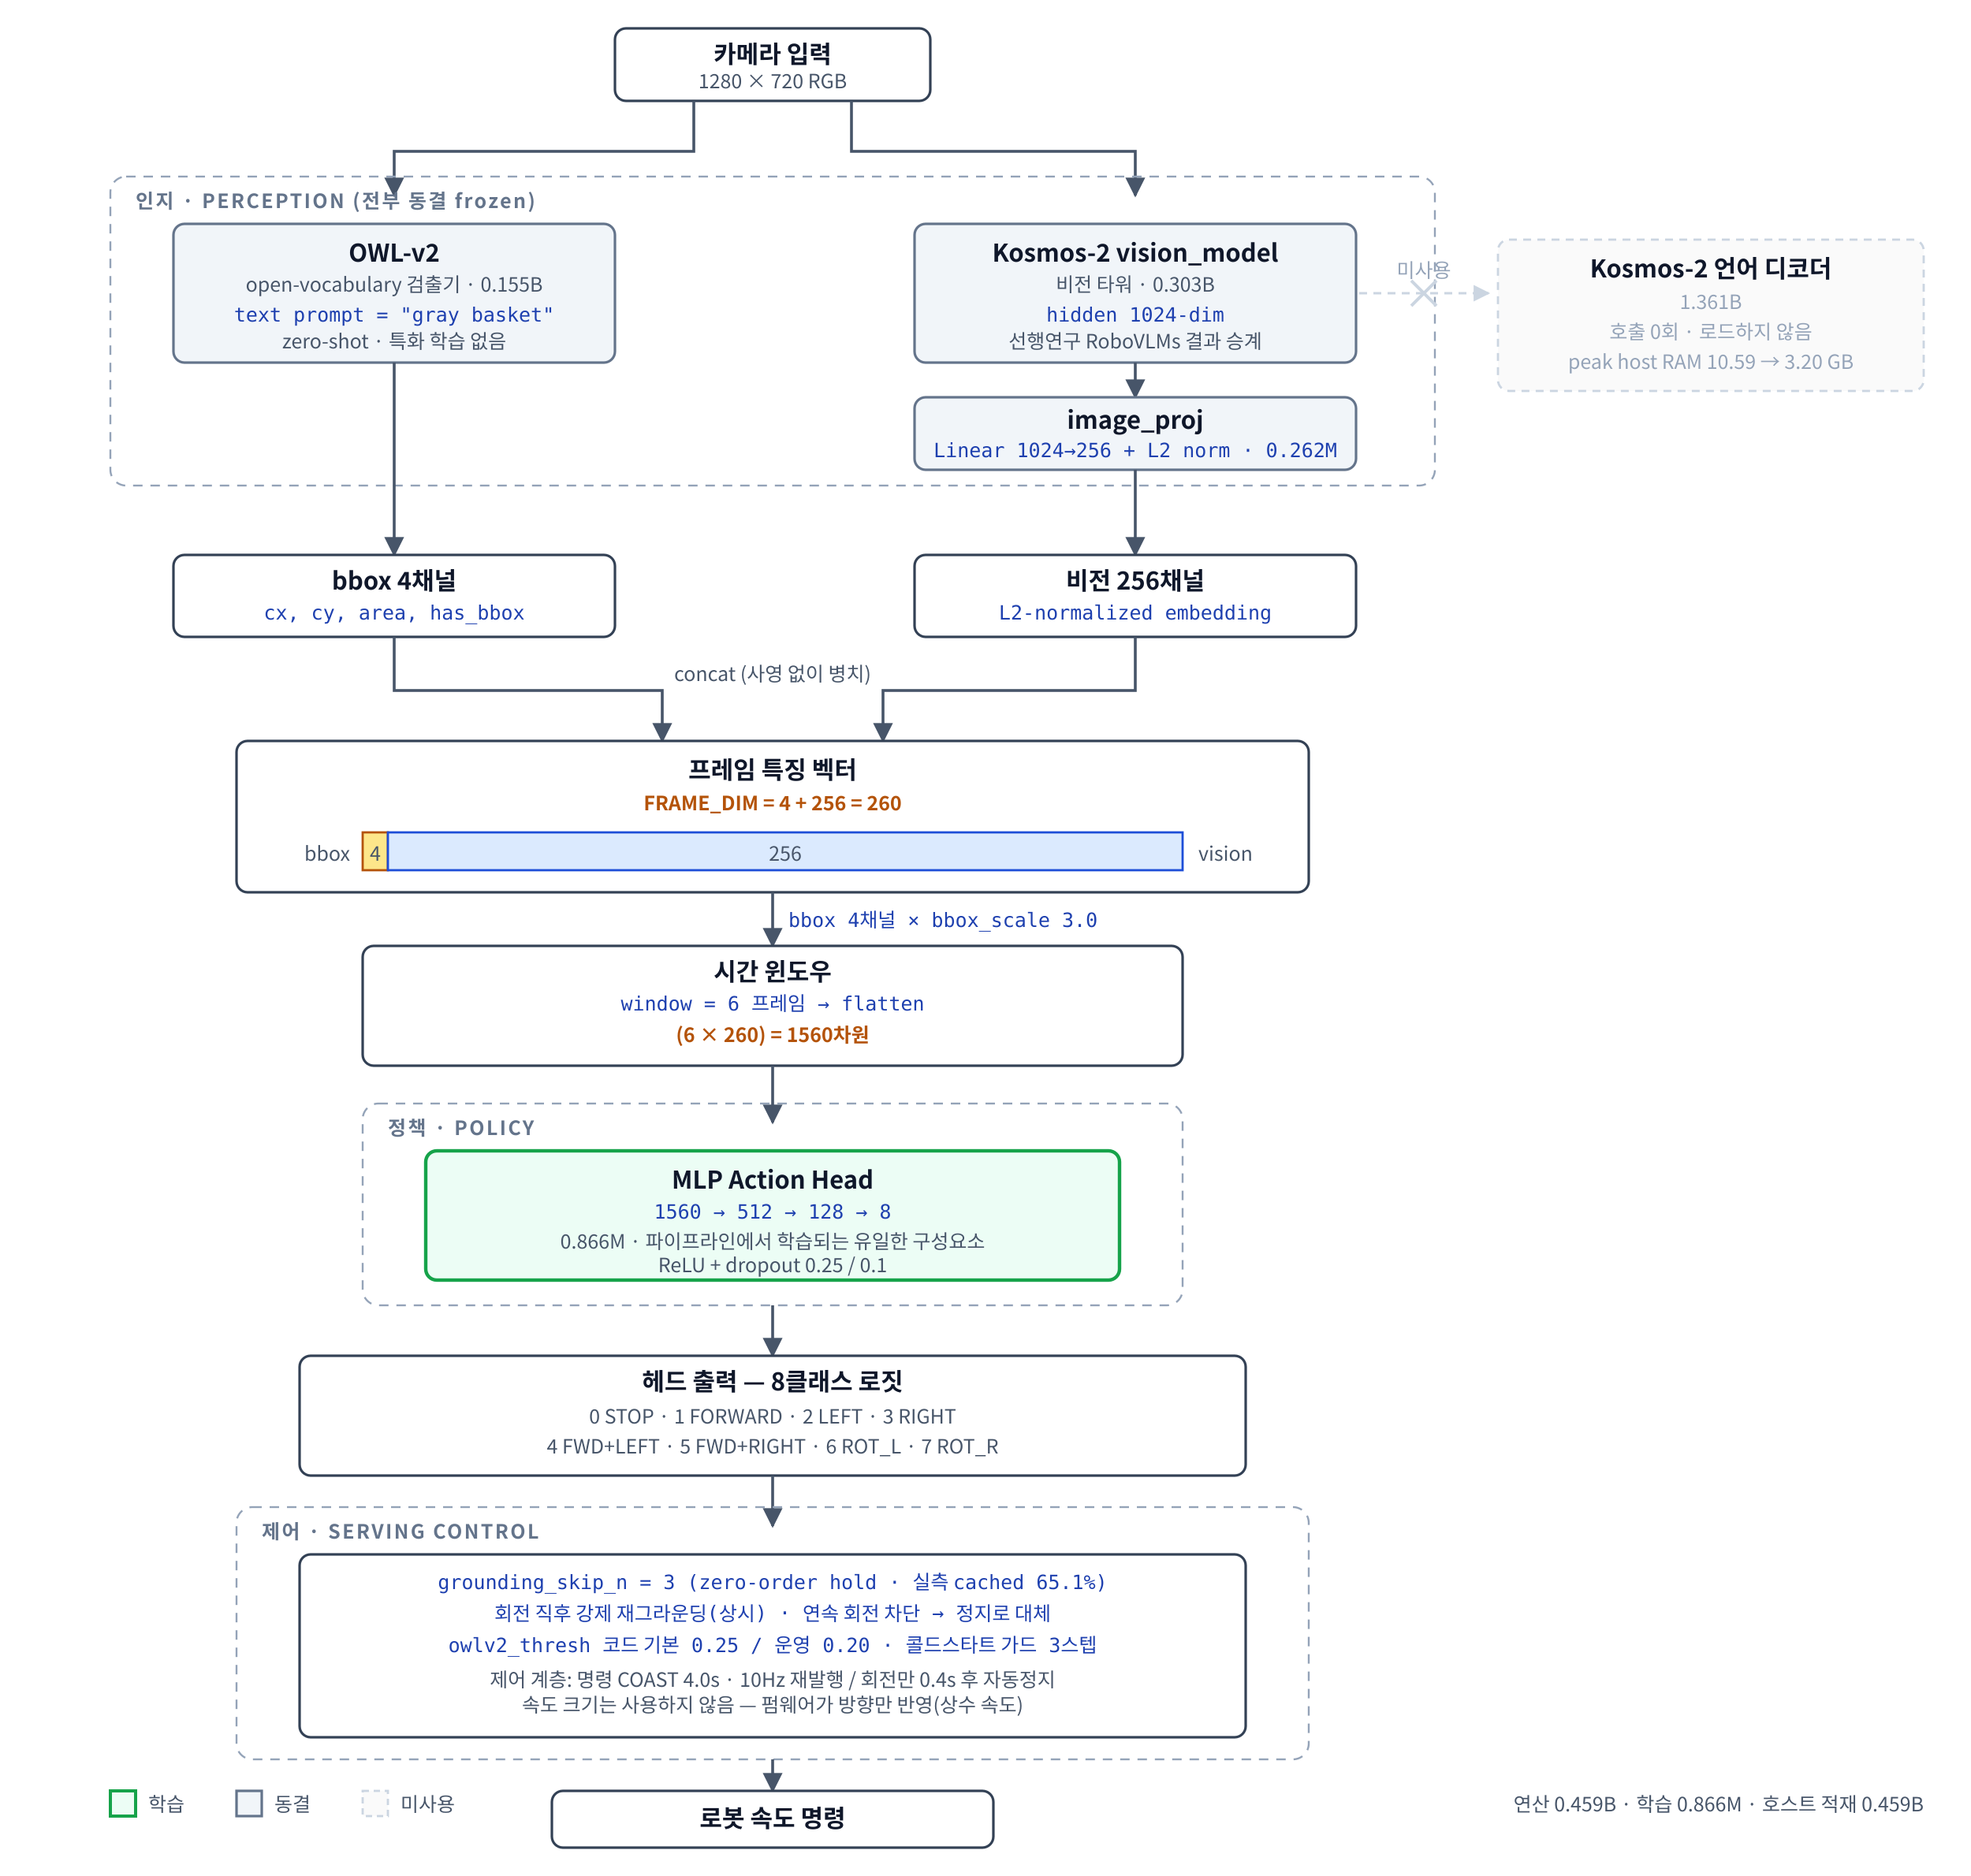
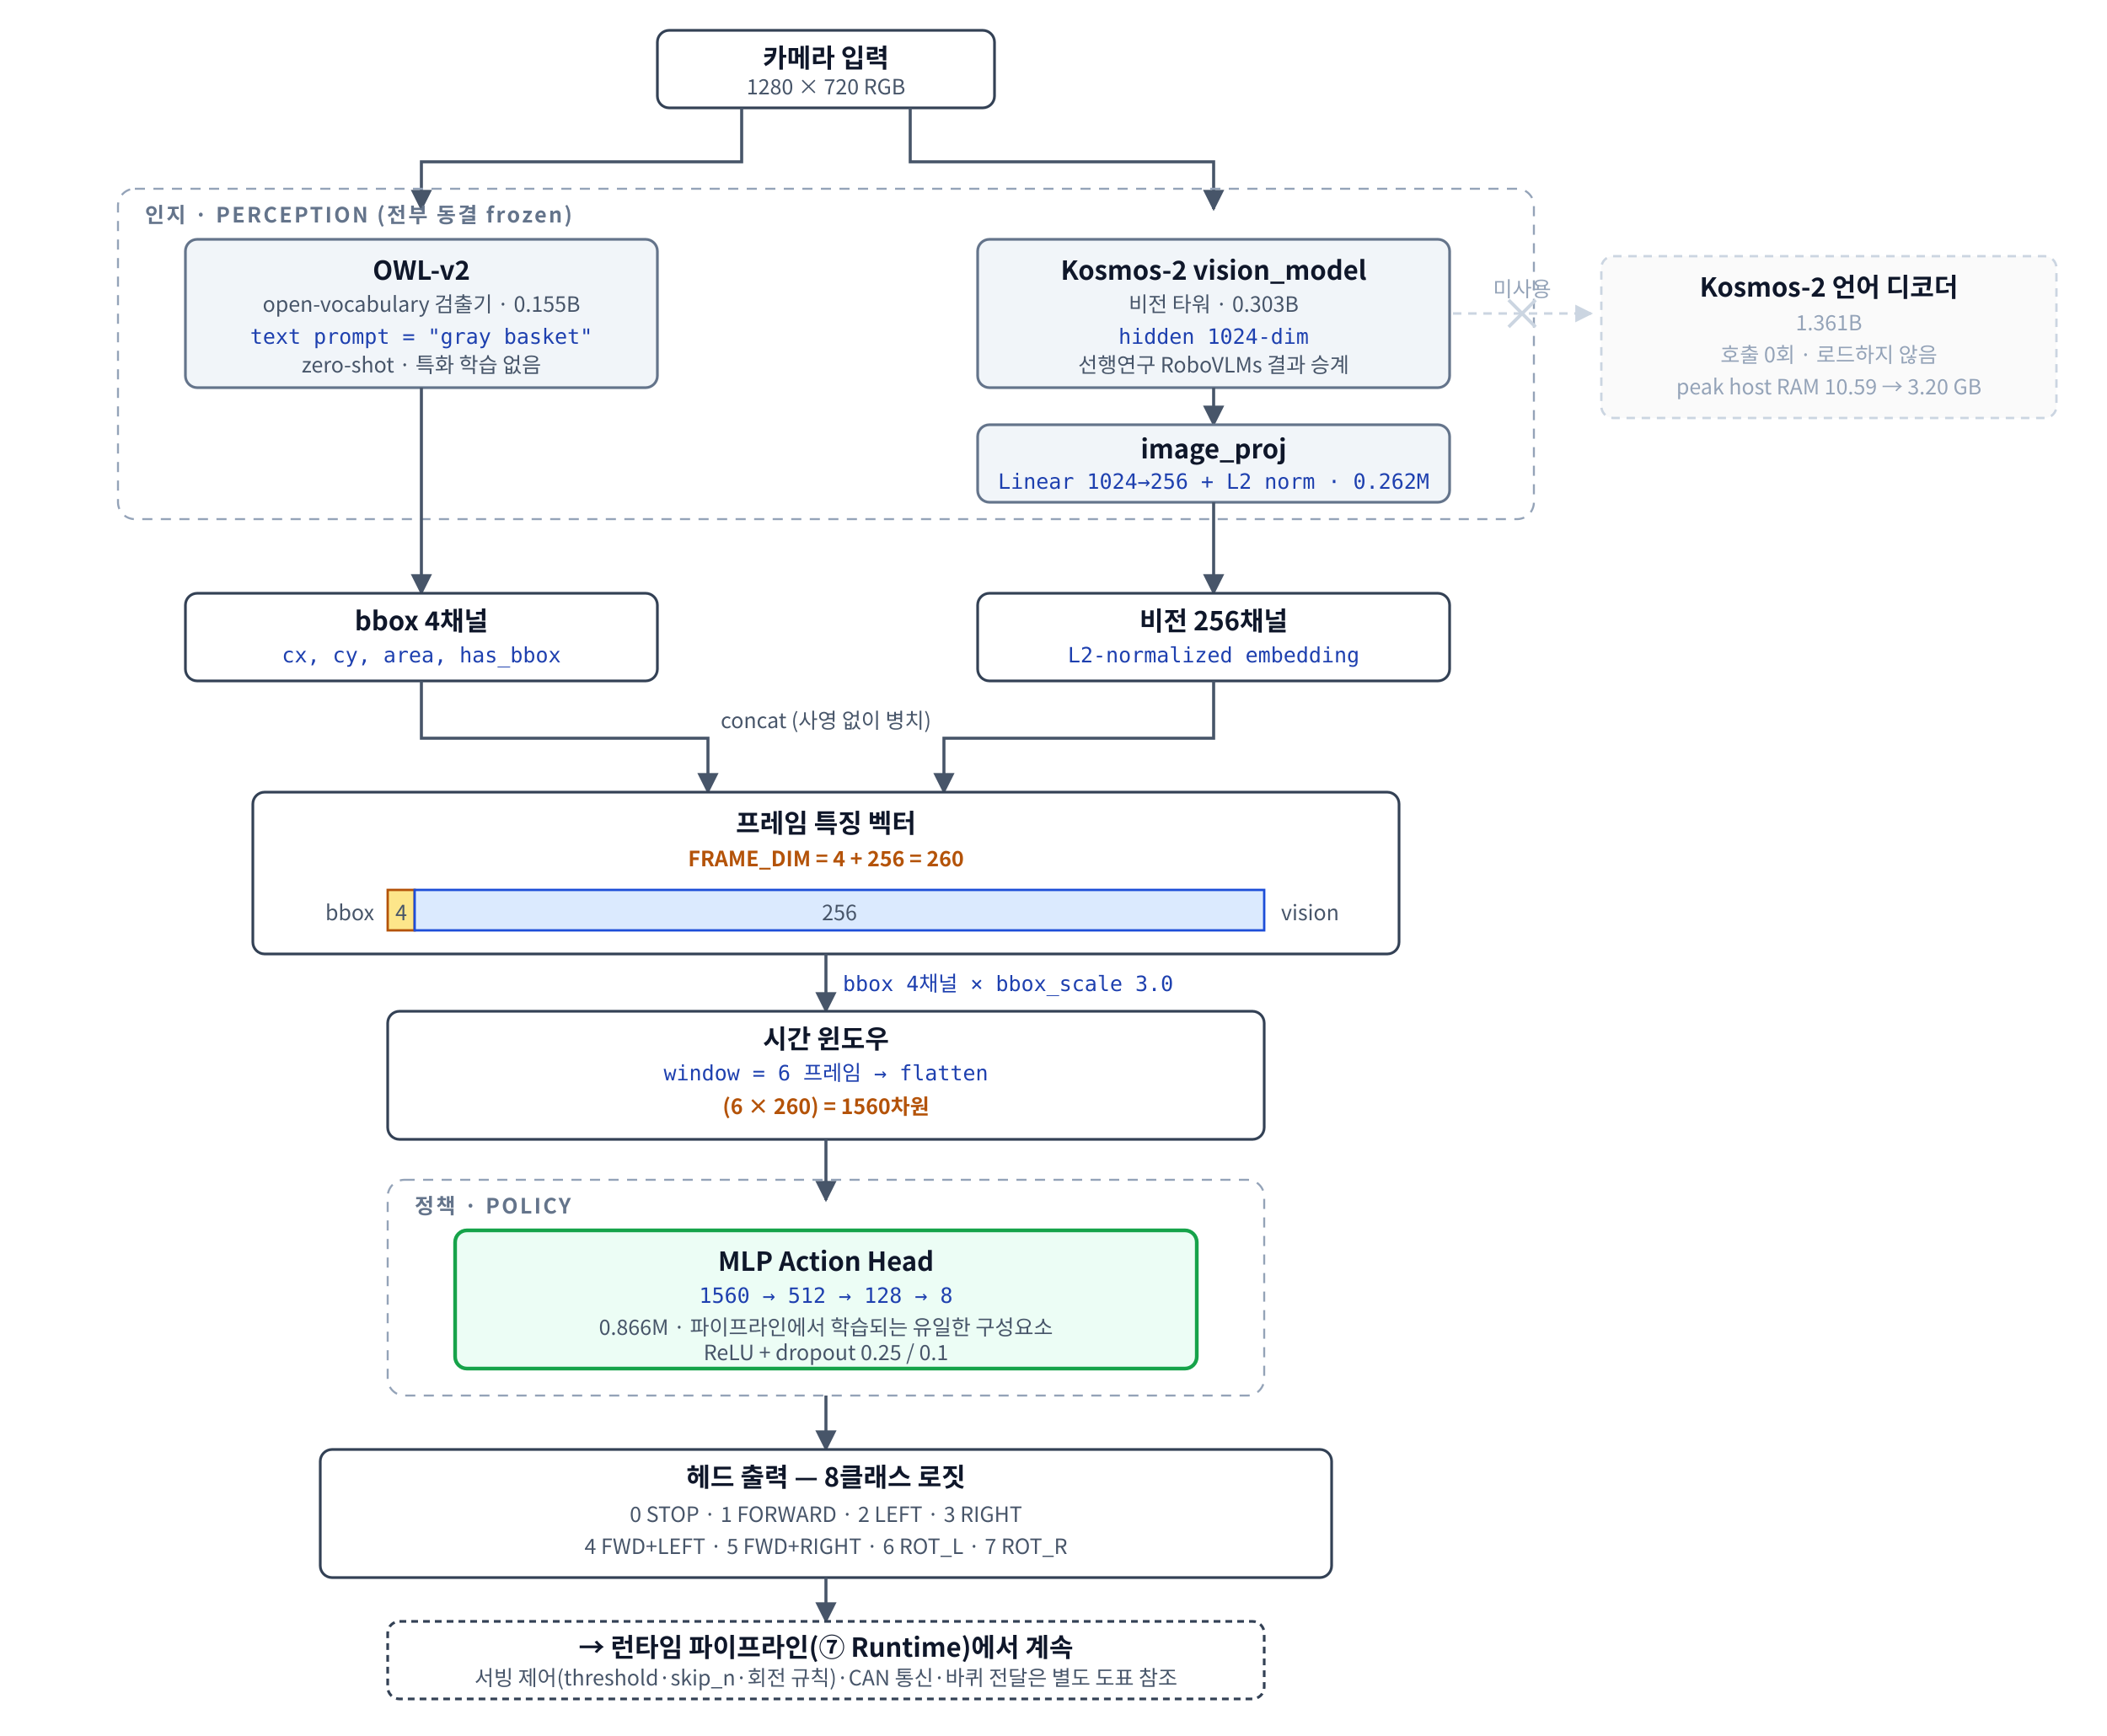
- <svg xmlns="http://www.w3.org/2000/svg" width="1250" height="1190" viewBox="0 0 1250 1190" font-family="Noto Sans CJK KR, Nanum Gothic, sans-serif">
+ <svg xmlns="http://www.w3.org/2000/svg" width="1250" height="1030" viewBox="0 0 1250 1030" font-family="Noto Sans CJK KR, Nanum Gothic, sans-serif">
  <style>
  .bx   { fill:#ffffff; stroke:#334155; stroke-width:1.6; rx:7; }
  .frz  { fill:#f1f5f9; stroke:#64748b; stroke-width:1.6; stroke-dasharray:none; }
  .trn  { fill:#ecfdf5; stroke:#16a34a; stroke-width:2.2; }
  .off  { fill:#fafafa; stroke:#cbd5e1; stroke-width:1.4; stroke-dasharray:5 4; }
  .grp  { fill:none; stroke:#94a3b8; stroke-width:1.2; stroke-dasharray:6 5; rx:10; }
  .t    { font-size:15px; fill:#0f172a; }
  .tb   { font-size:15.5px; font-weight:700; fill:#0f172a; }
  .ts   { font-size:12.5px; fill:#475569; }
  .tm   { font-size:12.5px; font-family:monospace; fill:#1e40af; }
  .tw   { font-size:12.5px; fill:#94a3b8; }
  .glab { font-size:12.5px; font-weight:700; fill:#64748b; letter-spacing:1.2px; }
  .ar   { stroke:#475569; stroke-width:1.8; fill:none; marker-end:url(#a); }
  .aro  { stroke:#cbd5e1; stroke-width:1.5; fill:none; stroke-dasharray:5 4; marker-end:url(#ao); }
  .dim  { font-size:12.5px; font-weight:700; fill:#b45309; }
</style>
  <defs>
    <marker id="a" viewBox="0 0 10 10" refX="9" refY="5" markerWidth="7" markerHeight="7" orient="auto">
      <path d="M0,0 L10,5 L0,10 z" fill="#475569" />
    </marker>
    <marker id="ao" viewBox="0 0 10 10" refX="9" refY="5" markerWidth="7" markerHeight="7" orient="auto">
      <path d="M0,0 L10,5 L0,10 z" fill="#cbd5e1" />
    </marker>
  </defs>
-   <rect x="0" y="0" width="1250" height="1190" fill="#ffffff" />
+   <rect x="0" y="0" width="1250" height="1030" fill="#ffffff" />
  <rect class="bx" x="390" y="18" width="200" height="46" />
  <text class="tb" x="490" y="40" text-anchor="middle">카메라 입력</text>
  <text class="ts" x="490" y="56" text-anchor="middle">1280 × 720 RGB</text>
  <path class="ar" d="M440,64 L440,96 L250,96 L250,124" />
  <path class="ar" d="M540,64 L540,96 L720,96 L720,124" />
  <rect class="grp" x="70" y="112" width="840" height="196" />
  <text class="glab" x="86" y="132">인지 · PERCEPTION  (전부 동결 frozen)</text>
  <rect class="frz bx" x="110" y="142" width="280" height="88" />
  <text class="tb" x="250" y="166" text-anchor="middle">OWL-v2</text>
  <text class="ts" x="250" y="185" text-anchor="middle">open-vocabulary 검출기 · 0.155B</text>
  <text class="tm" x="250" y="204" text-anchor="middle">text prompt = "gray basket"</text>
  <text class="ts" x="250" y="221" text-anchor="middle">zero-shot · 특화 학습 없음</text>
  <rect class="frz bx" x="580" y="142" width="280" height="88" />
  <text class="tb" x="720" y="166" text-anchor="middle">Kosmos-2 vision_model</text>
  <text class="ts" x="720" y="185" text-anchor="middle">비전 타워 · 0.303B</text>
  <text class="tm" x="720" y="204" text-anchor="middle">hidden 1024-dim</text>
  <text class="ts" x="720" y="221" text-anchor="middle">선행연구 RoboVLMs 결과 승계</text>
  <path class="ar" d="M720,230 L720,252" />
  <rect class="frz bx" x="580" y="252" width="280" height="46" />
  <text class="tb" x="720" y="272" text-anchor="middle">image_proj</text>
  <text class="tm" x="720" y="290" text-anchor="middle">Linear 1024→256 + L2 norm · 0.262M</text>
  <path class="ar" d="M250,230 L250,352" />
  <path class="ar" d="M720,298 L720,352" />
  <rect class="bx" x="110" y="352" width="280" height="52" />
  <text class="tb" x="250" y="374" text-anchor="middle">bbox 4채널</text>
  <text class="tm" x="250" y="393" text-anchor="middle">cx, cy, area, has_bbox</text>
  <rect class="bx" x="580" y="352" width="280" height="52" />
  <text class="tb" x="720" y="374" text-anchor="middle">비전 256채널</text>
  <text class="tm" x="720" y="393" text-anchor="middle">L2-normalized embedding</text>
  <path class="ar" d="M250,404 L250,438 L420,438 L420,470" />
  <path class="ar" d="M720,404 L720,438 L560,438 L560,470" />
  <text class="ts" x="490" y="432" text-anchor="middle">concat (사영 없이 병치)</text>
  <rect class="bx" x="150" y="470" width="680" height="96" />
  <text class="tb" x="490" y="494" text-anchor="middle">프레임 특징 벡터</text>
  <text class="dim" x="490" y="514" text-anchor="middle">FRAME_DIM = 4 + 256 = 260</text>
  <rect x="230" y="528" width="16" height="24" fill="#fde68a" stroke="#b45309" stroke-width="1.4" />
  <rect x="246" y="528" width="504" height="24" fill="#dbeafe" stroke="#1d4ed8" stroke-width="1.4" />
  <text class="ts" x="238" y="546" text-anchor="middle" font-size="11">4</text>
  <text class="ts" x="498" y="546" text-anchor="middle">256</text>
  <text class="ts" x="222" y="546" text-anchor="end">bbox</text>
  <text class="ts" x="760" y="546">vision</text>
  <path class="ar" d="M490,566 L490,600" />
  <text class="tm" x="500" y="588">bbox 4채널 × bbox_scale 3.0</text>
  <rect class="bx" x="230" y="600" width="520" height="76" />
  <text class="tb" x="490" y="622" text-anchor="middle">시간 윈도우</text>
  <text class="tm" x="490" y="641" text-anchor="middle">window = 6 프레임 → flatten</text>
  <text class="dim" x="490" y="661" text-anchor="middle">(6 × 260) = 1560차원</text>
  <path class="ar" d="M490,676 L490,712" />
  <rect class="grp" x="230" y="700" width="520" height="128" />
  <text class="glab" x="246" y="720">정책 · POLICY</text>
  <rect class="trn bx" x="270" y="730" width="440" height="82" />
  <text class="tb" x="490" y="754" text-anchor="middle">MLP Action Head</text>
  <text class="tm" x="490" y="773" text-anchor="middle">1560 → 512 → 128 → 8</text>
  <text class="ts" x="490" y="792" text-anchor="middle">0.866M · 파이프라인에서 학습되는 유일한 구성요소</text>
  <text class="ts" x="490" y="807" text-anchor="middle">ReLU + dropout 0.25 / 0.1</text>
  <path class="ar" d="M490,828 L490,860" />
  <rect class="bx" x="190" y="860" width="600" height="76" />
  <text class="tb" x="490" y="882" text-anchor="middle">헤드 출력 — 8클래스 로짓</text>
  <text class="ts" x="490" y="903" text-anchor="middle">0 STOP · 1 FORWARD · 2 LEFT · 3 RIGHT</text>
  <text class="ts" x="490" y="922" text-anchor="middle">4 FWD+LEFT · 5 FWD+RIGHT · 6 ROT_L · 7 ROT_R</text>
-   <path class="ar" d="M490,936 L490,968" />
-   <rect class="grp" x="150" y="956" width="680" height="160" />
-   <text class="glab" x="166" y="976">제어 · SERVING CONTROL</text>
-   <rect class="bx" x="190" y="986" width="600" height="116" />
-   <text class="tm" x="490" y="1008" text-anchor="middle">grounding_skip_n = 3   (zero-order hold · 실측 cached 65.1%)</text>
-   <text class="tm" x="490" y="1028" text-anchor="middle">회전 직후 강제 재그라운딩(상시)   ·   연속 회전 차단 → 정지로 대체</text>
-   <text class="tm" x="490" y="1048" text-anchor="middle">owlv2_thresh  코드 기본 0.25 / 운영 0.20   ·   콜드스타트 가드 3스텝</text>
-   <text class="ts" x="490" y="1070" text-anchor="middle">제어 계층: 명령 COAST 4.0s · 10Hz 재발행 / 회전만 0.4s 후 자동정지</text>
-   <text class="ts" x="490" y="1086" text-anchor="middle">속도 크기는 사용하지 않음 — 펌웨어가 방향만 반영(상수 속도)</text>
-   <path class="ar" d="M490,1116 L490,1136" />
-   <rect class="bx" x="350" y="1136" width="280" height="36" />
-   <text class="tb" x="490" y="1159" text-anchor="middle">로봇 속도 명령</text>
+   <path class="ar" d="M490,936 L490,962" />
+   <rect class="bx" x="230" y="962" width="520" height="46" fill="#eff6ff" stroke="#1d4ed8" stroke-dasharray="4 3" />
+   <text class="tb" x="490" y="983" text-anchor="middle" font-size="12.5" fill="#1e40af">→ 런타임 파이프라인(⑦ Runtime)에서 계속</text>
+   <text class="ts" x="490" y="1000" text-anchor="middle" font-size="10.5" fill="#1e40af">서빙 제어(threshold·skip_n·회전 규칙)·CAN 통신·바퀴 전달은 별도 도표 참조</text>
  <rect class="off bx" x="950" y="152" width="270" height="96" />
  <text class="tb" x="1085" y="176" text-anchor="middle" fill="#94a3b8">Kosmos-2 언어 디코더</text>
  <text class="tw" x="1085" y="196" text-anchor="middle">1.361B</text>
  <text class="tw" x="1085" y="215" text-anchor="middle">호출 0회 · 로드하지 않음</text>
  <text class="tw" x="1085" y="234" text-anchor="middle">peak host RAM 10.59 → 3.20 GB</text>
  <path class="aro" d="M862,186 L944,186" />
  <text class="tw" x="903" y="176" text-anchor="middle">미사용</text>
  <line x1="895" y1="178" x2="911" y2="194" stroke="#cbd5e1" stroke-width="2" />
  <line x1="911" y1="178" x2="895" y2="194" stroke="#cbd5e1" stroke-width="2" />
  <rect x="70" y="1136" width="16" height="16" fill="#ecfdf5" stroke="#16a34a" stroke-width="2" />
  <text class="ts" x="94" y="1149">학습</text>
  <rect x="150" y="1136" width="16" height="16" fill="#f1f5f9" stroke="#64748b" stroke-width="1.6" />
  <text class="ts" x="174" y="1149">동결</text>
  <rect x="230" y="1136" width="16" height="16" fill="#fafafa" stroke="#cbd5e1" stroke-width="1.4" stroke-dasharray="4 3" />
  <text class="ts" x="254" y="1149">미사용</text>
  <text class="ts" x="1220" y="1149" text-anchor="end">연산 0.459B  ·  학습 0.866M  ·  호스트 적재 0.459B</text>
</svg>
